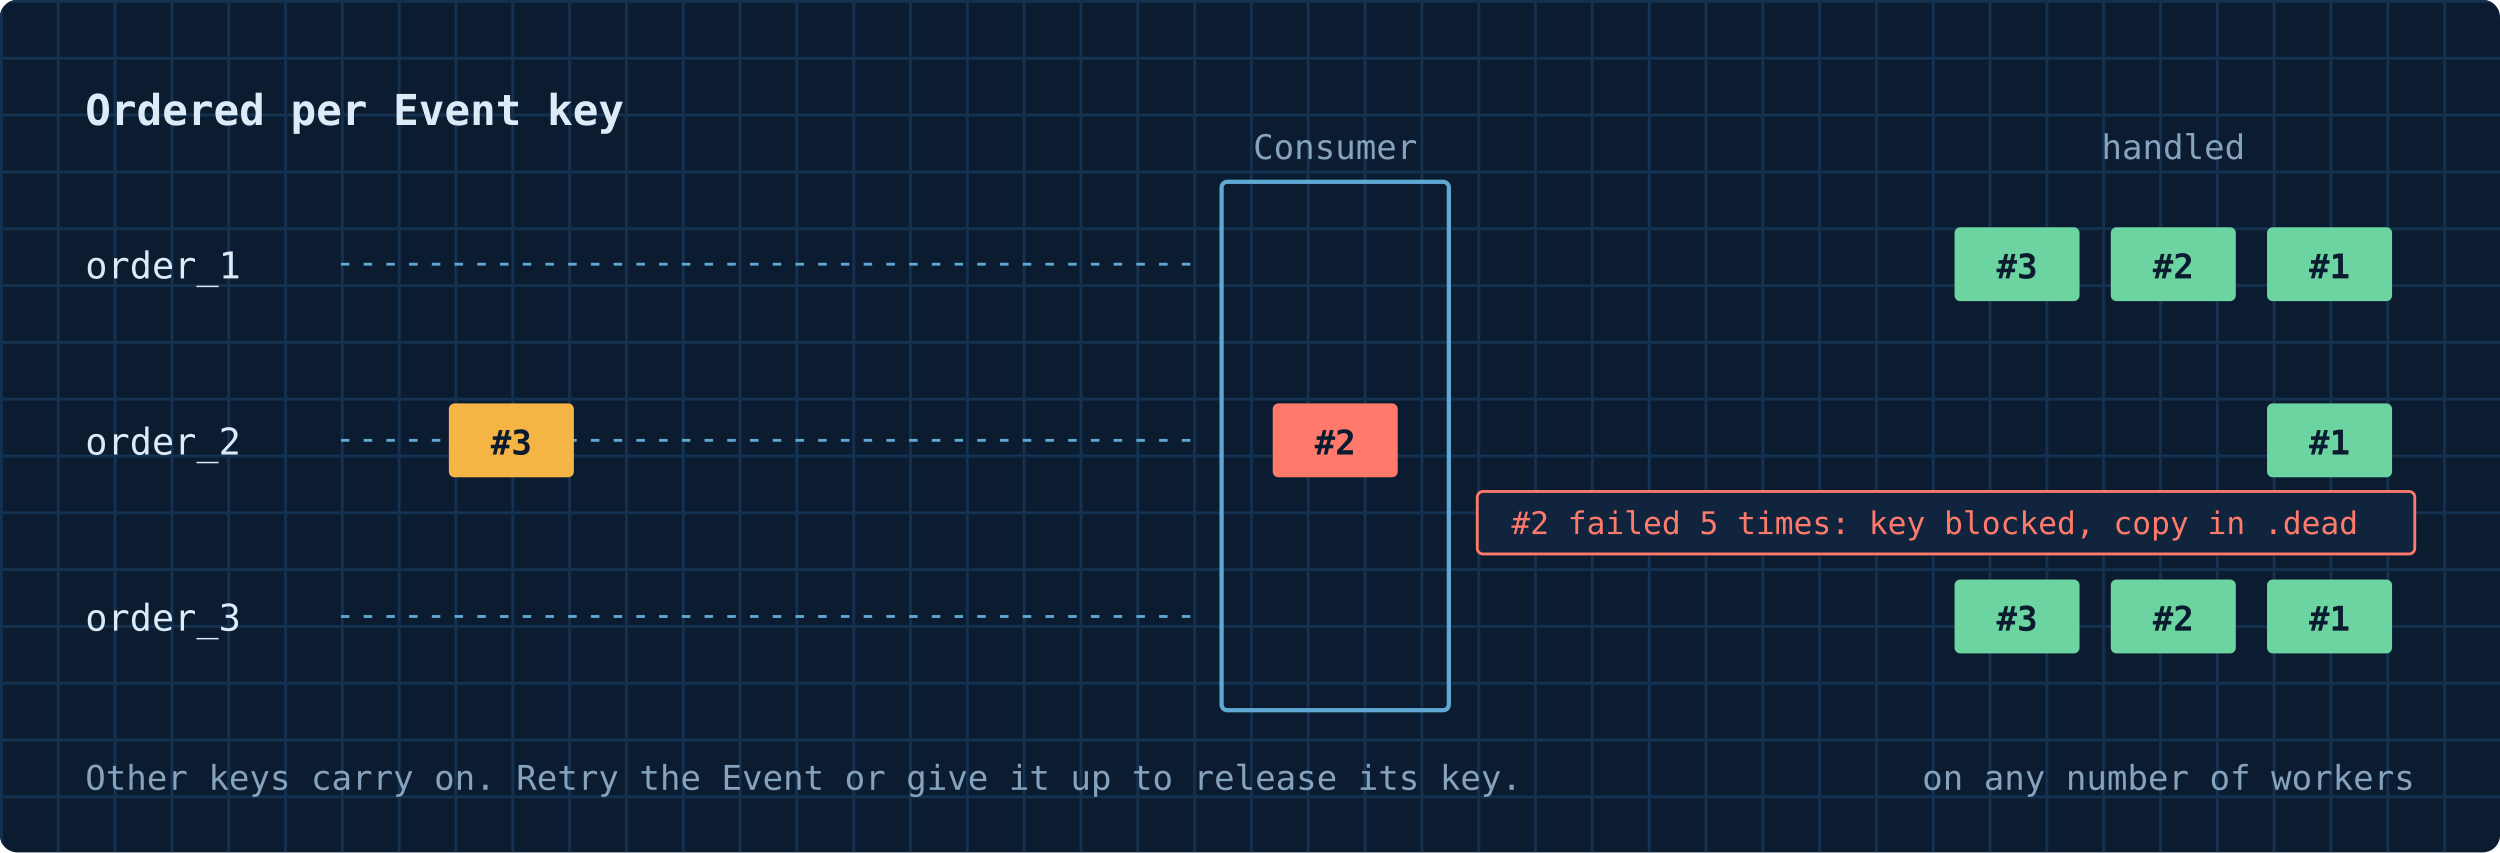
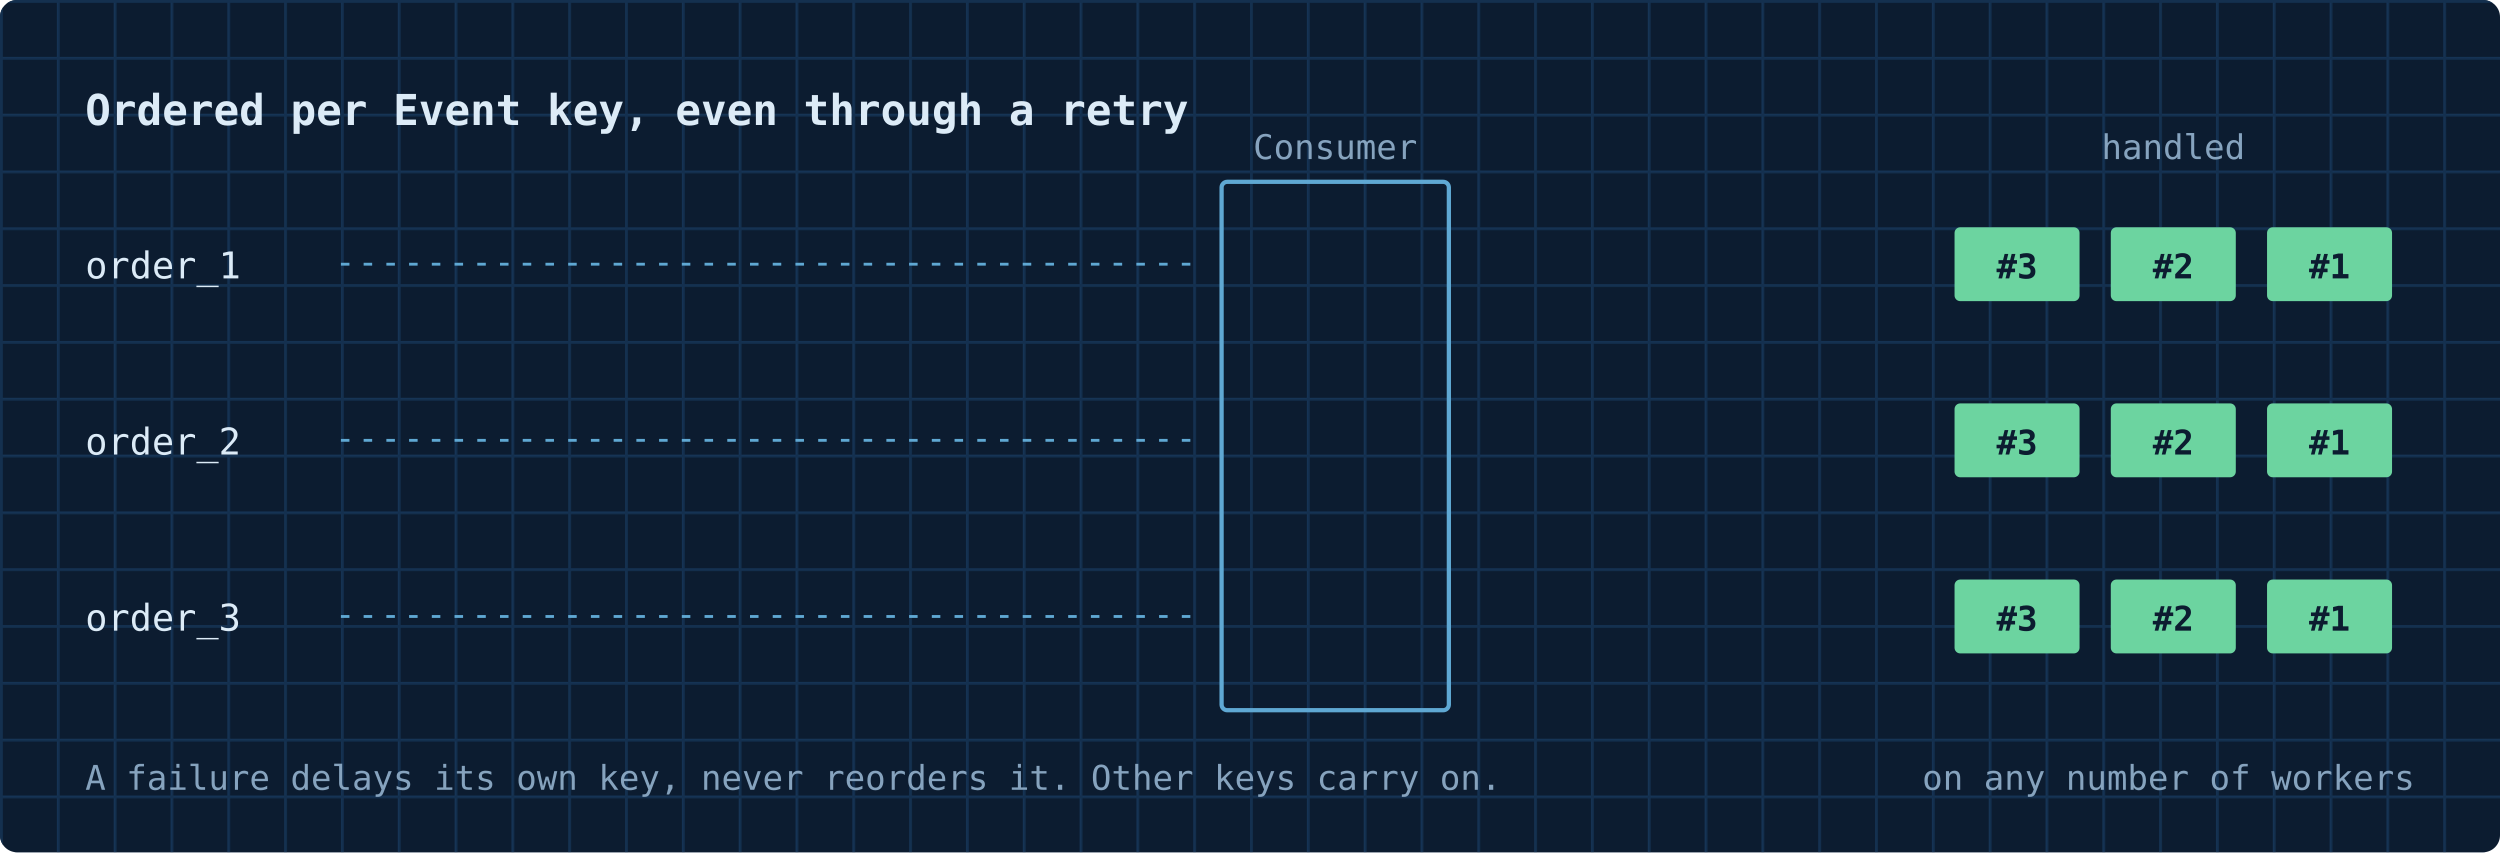
- <svg xmlns="http://www.w3.org/2000/svg" viewBox="0 0 880 300" width="880" height="300" role="img" aria-label="Events of one Event key reach the Consumer one at a time, in commit order; when order_2's second Event fails five times its key is blocked and the other keys carry on">
+ <svg xmlns="http://www.w3.org/2000/svg" viewBox="0 0 880 300" width="880" height="300" role="img" aria-label="Events of one Event key reach the Consumer one at a time, in commit order; order_2's second Event fails once, #3 waits behind it while it retries, then both are handled and the other keys never stop">
  <style>
.display{font-family:ui-monospace,SFMono-Regular,Menlo,Consolas,monospace;fill:#DCEBF7}
.mono{font-family:ui-monospace,SFMono-Regular,Menlo,Consolas,monospace;fill:#DCEBF7}
.dim{fill:#86A3BE}
.accent{fill:#F5B544}
.ok{fill:#6CD4A0}
.fail{fill:#FF7A6B}
.chip{fill:#0C1C30}
+ .retrying{opacity:0}
.e00{transform:translateX(520px)}.e00 rect{fill:#6CD4A0}
.e01{transform:translateX(525px)}.e01 rect{fill:#6CD4A0}
.e02{transform:translateX(530px)}.e02 rect{fill:#6CD4A0}
.e10{transform:translateX(520px)}.e10 rect{fill:#6CD4A0}
- .e11{transform:translateX(230px)}.e11 rect{fill:#FF7A6B}
+ .e11{transform:translateX(525px)}.e11 rect{fill:#6CD4A0}
+ .e12{transform:translateX(530px)}.e12 rect{fill:#6CD4A0}
.e20{transform:translateX(520px)}.e20 rect{fill:#6CD4A0}
.e21{transform:translateX(525px)}.e21 rect{fill:#6CD4A0}
.e22{transform:translateX(530px)}.e22 rect{fill:#6CD4A0}
@media (prefers-reduced-motion: no-preference){
- @keyframes e00{0%{transform:translateX(0);opacity:0}2%{opacity:1}2.73%{transform:translateX(0)}7.27%,15.45%{transform:translateX(170px);opacity:1}20.00%,92%{transform:translateX(520px);opacity:1}100%{transform:translateX(520px);opacity:0}}.e00{animation:e00 11s ease-in-out infinite}
- @keyframes e00c{0%,15.45%{fill:#F5B544}20.00%,100%{fill:#6CD4A0}}.e00 rect{animation:e00c 11s linear infinite}
- @keyframes e01{0%{transform:translateX(0);opacity:0}2%{opacity:1}15.45%{transform:translateX(0)}20.00%,28.18%{transform:translateX(230px);opacity:1}32.73%,92%{transform:translateX(525px);opacity:1}100%{transform:translateX(525px);opacity:0}}.e01{animation:e01 11s ease-in-out infinite}
- @keyframes e01c{0%,28.18%{fill:#F5B544}32.73%,100%{fill:#6CD4A0}}.e01 rect{animation:e01c 11s linear infinite}
- @keyframes e02{0%{transform:translateX(0);opacity:0}2%{opacity:1}28.18%{transform:translateX(0)}32.73%,40.91%{transform:translateX(290px);opacity:1}45.45%,92%{transform:translateX(530px);opacity:1}100%{transform:translateX(530px);opacity:0}}.e02{animation:e02 11s ease-in-out infinite}
- @keyframes e02c{0%,40.91%{fill:#F5B544}45.45%,100%{fill:#6CD4A0}}.e02 rect{animation:e02c 11s linear infinite}
- @keyframes e10{0%{transform:translateX(0);opacity:0}2%{opacity:1}6.36%{transform:translateX(0)}10.91%,19.09%{transform:translateX(170px);opacity:1}23.64%,92%{transform:translateX(520px);opacity:1}100%{transform:translateX(520px);opacity:0}}.e10{animation:e10 11s ease-in-out infinite}
- @keyframes e10c{0%,19.09%{fill:#F5B544}23.64%,100%{fill:#6CD4A0}}.e10 rect{animation:e10c 11s linear infinite}
- @keyframes e11{0%{transform:translateX(0);opacity:0}2%{opacity:1}19.09%{transform:translateX(0)}23.64%,92%{transform:translateX(230px);opacity:1}100%{transform:translateX(230px);opacity:0}}.e11{animation:e11 11s ease-in-out infinite}
- @keyframes e11f{0%,34.55%{fill:#F5B544}36.36%,100%{fill:#FF7A6B}}.e11 rect{animation:e11f 11s linear infinite}
- @keyframes e12{0%,100%{opacity:1}50%{opacity:.45}}.e12{animation:e12 2s ease-in-out infinite}
- @keyframes e20{0%{transform:translateX(0);opacity:0}2%{opacity:1}10.00%{transform:translateX(0)}14.55%,22.73%{transform:translateX(170px);opacity:1}27.27%,92%{transform:translateX(520px);opacity:1}100%{transform:translateX(520px);opacity:0}}.e20{animation:e20 11s ease-in-out infinite}
- @keyframes e20c{0%,22.73%{fill:#F5B544}27.27%,100%{fill:#6CD4A0}}.e20 rect{animation:e20c 11s linear infinite}
- @keyframes e21{0%{transform:translateX(0);opacity:0}2%{opacity:1}22.73%{transform:translateX(0)}27.27%,35.45%{transform:translateX(230px);opacity:1}40.00%,92%{transform:translateX(525px);opacity:1}100%{transform:translateX(525px);opacity:0}}.e21{animation:e21 11s ease-in-out infinite}
- @keyframes e21c{0%,35.45%{fill:#F5B544}40.00%,100%{fill:#6CD4A0}}.e21 rect{animation:e21c 11s linear infinite}
- @keyframes e22{0%{transform:translateX(0);opacity:0}2%{opacity:1}35.45%{transform:translateX(0)}40.00%,48.18%{transform:translateX(290px);opacity:1}52.73%,92%{transform:translateX(530px);opacity:1}100%{transform:translateX(530px);opacity:0}}.e22{animation:e22 11s ease-in-out infinite}
- @keyframes e22c{0%,48.18%{fill:#F5B544}52.73%,100%{fill:#6CD4A0}}.e22 rect{animation:e22c 11s linear infinite}
- @keyframes blocked{0%,36.36%{opacity:0}40.00%,92%{opacity:1}100%{opacity:0}}.blocked{animation:blocked 11s linear infinite}
+ @keyframes e00{0%{transform:translateX(0);opacity:0}2%{opacity:1}2.50%{transform:translateX(0)}6.67%,13.33%{transform:translateX(170px);opacity:1}17.50%,92%{transform:translateX(520px);opacity:1}100%{transform:translateX(520px);opacity:0}}.e00{animation:e00 12s ease-in-out infinite}
+ @keyframes e00c{0%,13.33%{fill:#F5B544}17.50%,100%{fill:#6CD4A0}}.e00 rect{animation:e00c 12s linear infinite}
+ @keyframes e01{0%{transform:translateX(0);opacity:0}2%{opacity:1}17.50%{transform:translateX(0)}21.67%,28.33%{transform:translateX(230px);opacity:1}32.50%,92%{transform:translateX(525px);opacity:1}100%{transform:translateX(525px);opacity:0}}.e01{animation:e01 12s ease-in-out infinite}
+ @keyframes e01c{0%,28.33%{fill:#F5B544}32.50%,100%{fill:#6CD4A0}}.e01 rect{animation:e01c 12s linear infinite}
+ @keyframes e02{0%{transform:translateX(0);opacity:0}2%{opacity:1}32.50%{transform:translateX(0)}36.67%,43.33%{transform:translateX(290px);opacity:1}47.50%,92%{transform:translateX(530px);opacity:1}100%{transform:translateX(530px);opacity:0}}.e02{animation:e02 12s ease-in-out infinite}
+ @keyframes e02c{0%,43.33%{fill:#F5B544}47.50%,100%{fill:#6CD4A0}}.e02 rect{animation:e02c 12s linear infinite}
+ @keyframes e10{0%{transform:translateX(0);opacity:0}2%{opacity:1}5.00%{transform:translateX(0)}9.17%,15.83%{transform:translateX(170px);opacity:1}20.00%,92%{transform:translateX(520px);opacity:1}100%{transform:translateX(520px);opacity:0}}.e10{animation:e10 12s ease-in-out infinite}
+ @keyframes e10c{0%,15.83%{fill:#F5B544}20.00%,100%{fill:#6CD4A0}}.e10 rect{animation:e10c 12s linear infinite}
+ @keyframes e11{0%{transform:translateX(0);opacity:0}2%{opacity:1}20.00%{transform:translateX(0)}24.17%,52.50%{transform:translateX(230px);opacity:1}56.67%,92%{transform:translateX(525px);opacity:1}100%{transform:translateX(525px);opacity:0}}.e11{animation:e11 12s ease-in-out infinite}
+ @keyframes e11c{0%,30.00%{fill:#F5B544}30.83%,45.00%{fill:#FF7A6B}45.83%,52.50%{fill:#F5B544}56.67%,100%{fill:#6CD4A0}}.e11 rect{animation:e11c 12s linear infinite}
+ @keyframes e12{0%{transform:translateX(0);opacity:0}2%{opacity:1}56.67%{transform:translateX(0)}60.83%,67.50%{transform:translateX(290px);opacity:1}71.67%,92%{transform:translateX(530px);opacity:1}100%{transform:translateX(530px);opacity:0}}.e12{animation:e12 12s ease-in-out infinite}
+ @keyframes e12c{0%,67.50%{fill:#F5B544}71.67%,100%{fill:#6CD4A0}}.e12 rect{animation:e12c 12s linear infinite}
+ @keyframes e20{0%{transform:translateX(0);opacity:0}2%{opacity:1}7.50%{transform:translateX(0)}11.67%,18.33%{transform:translateX(170px);opacity:1}22.50%,92%{transform:translateX(520px);opacity:1}100%{transform:translateX(520px);opacity:0}}.e20{animation:e20 12s ease-in-out infinite}
+ @keyframes e20c{0%,18.33%{fill:#F5B544}22.50%,100%{fill:#6CD4A0}}.e20 rect{animation:e20c 12s linear infinite}
+ @keyframes e21{0%{transform:translateX(0);opacity:0}2%{opacity:1}22.50%{transform:translateX(0)}26.67%,33.33%{transform:translateX(230px);opacity:1}37.50%,92%{transform:translateX(525px);opacity:1}100%{transform:translateX(525px);opacity:0}}.e21{animation:e21 12s ease-in-out infinite}
+ @keyframes e21c{0%,33.33%{fill:#F5B544}37.50%,100%{fill:#6CD4A0}}.e21 rect{animation:e21c 12s linear infinite}
+ @keyframes e22{0%{transform:translateX(0);opacity:0}2%{opacity:1}37.50%{transform:translateX(0)}41.67%,48.33%{transform:translateX(290px);opacity:1}52.50%,92%{transform:translateX(530px);opacity:1}100%{transform:translateX(530px);opacity:0}}.e22{animation:e22 12s ease-in-out infinite}
+ @keyframes e22c{0%,48.33%{fill:#F5B544}52.50%,100%{fill:#6CD4A0}}.e22 rect{animation:e22c 12s linear infinite}
+ @keyframes retrying{0%,30.83%{opacity:0}32.50%,45.83%{opacity:1}47.50%,100%{opacity:0}}.retrying{animation:retrying 12s linear infinite}
+ @keyframes held{0%,30.83%{opacity:1}34.17%{opacity:.4}37.50%{opacity:1}40.83%{opacity:.4}44.17%{opacity:1}47.50%{opacity:.4}52.50%,100%{opacity:1}}.e12 rect{animation-name:e12c,held}
}
@media (prefers-reduced-motion: reduce){.typed{clip-path:none}.moving{display:none}}
</style>
  <rect width="880" height="300" rx="6" fill="#0C1C30" />
  <defs>
    <pattern id="grid" width="20" height="20" patternUnits="userSpaceOnUse">
      <path d="M0 0V20M0 0H20" fill="none" stroke="#14304F" stroke-width="2" />
    </pattern>
  </defs>
  <rect width="880" height="300" rx="6" fill="url(#grid)" />
-   <text x="30" y="44" class="display" font-size="15" font-weight="700">Ordered per Event key</text>
+   <text x="30" y="44" class="display" font-size="15" font-weight="700">Ordered per Event key, even through a retry</text>
  <rect x="430" y="64" width="80" height="186" rx="2" fill="none" stroke="#5FA8D3" stroke-width="1.5" />
  <text x="470" y="56" text-anchor="middle" class="mono dim" font-size="12">Consumer</text>
  <text x="765" y="56" text-anchor="middle" class="mono dim" font-size="12">handled</text>
  <text x="30" y="98" class="mono" font-size="13">order_1</text>
  <line x1="120" y1="93" x2="420" y2="93" stroke="#5FA8D3" stroke-dasharray="3 5" />
  <g class="e00">
    <rect x="278" y="80" width="44" height="26" rx="2" fill="#F5B544" />
    <text x="300" y="98" text-anchor="middle" class="mono chip" font-size="12" font-weight="700">#1</text>
  </g>
  <g class="e01">
    <rect x="218" y="80" width="44" height="26" rx="2" fill="#F5B544" />
    <text x="240" y="98" text-anchor="middle" class="mono chip" font-size="12" font-weight="700">#2</text>
  </g>
  <g class="e02">
    <rect x="158" y="80" width="44" height="26" rx="2" fill="#F5B544" />
    <text x="180" y="98" text-anchor="middle" class="mono chip" font-size="12" font-weight="700">#3</text>
  </g>
  <text x="30" y="160" class="mono" font-size="13">order_2</text>
  <line x1="120" y1="155" x2="420" y2="155" stroke="#5FA8D3" stroke-dasharray="3 5" />
  <g class="e10">
    <rect x="278" y="142" width="44" height="26" rx="2" fill="#F5B544" />
    <text x="300" y="160" text-anchor="middle" class="mono chip" font-size="12" font-weight="700">#1</text>
  </g>
  <g class="e11">
    <rect x="218" y="142" width="44" height="26" rx="2" fill="#F5B544" />
    <text x="240" y="160" text-anchor="middle" class="mono chip" font-size="12" font-weight="700">#2</text>
  </g>
  <g class="e12">
    <rect x="158" y="142" width="44" height="26" rx="2" fill="#F5B544" />
    <text x="180" y="160" text-anchor="middle" class="mono chip" font-size="12" font-weight="700">#3</text>
  </g>
  <text x="30" y="222" class="mono" font-size="13">order_3</text>
  <line x1="120" y1="217" x2="420" y2="217" stroke="#5FA8D3" stroke-dasharray="3 5" />
  <g class="e20">
    <rect x="278" y="204" width="44" height="26" rx="2" fill="#F5B544" />
    <text x="300" y="222" text-anchor="middle" class="mono chip" font-size="12" font-weight="700">#1</text>
  </g>
  <g class="e21">
    <rect x="218" y="204" width="44" height="26" rx="2" fill="#F5B544" />
    <text x="240" y="222" text-anchor="middle" class="mono chip" font-size="12" font-weight="700">#2</text>
  </g>
  <g class="e22">
    <rect x="158" y="204" width="44" height="26" rx="2" fill="#F5B544" />
    <text x="180" y="222" text-anchor="middle" class="mono chip" font-size="12" font-weight="700">#3</text>
  </g>
-   <g class="blocked">
-     <rect x="520" y="173" width="330" height="22" rx="2" fill="#10243D" stroke="#FF7A6B" />
-     <text x="532" y="188" class="mono fail" font-size="11">#2 failed 5 times: key blocked, copy in .dead</text>
+   <g class="retrying">
+     <rect x="520" y="173" width="300" height="22" rx="2" fill="#10243D" stroke="#FF7A6B" />
+     <text x="532" y="188" class="mono fail" font-size="11">#2 failed: it retries; #3 waits behind it</text>
  </g>
-   <text x="30" y="278" class="mono dim" font-size="12">Other keys carry on. Retry the Event or give it up to release its key.</text>
+   <text x="30" y="278" class="mono dim" font-size="12">A failure delays its own key, never reorders it. Other keys carry on.</text>
  <text x="850" y="278" text-anchor="end" class="mono dim" font-size="12">on any number of workers</text>
</svg>
